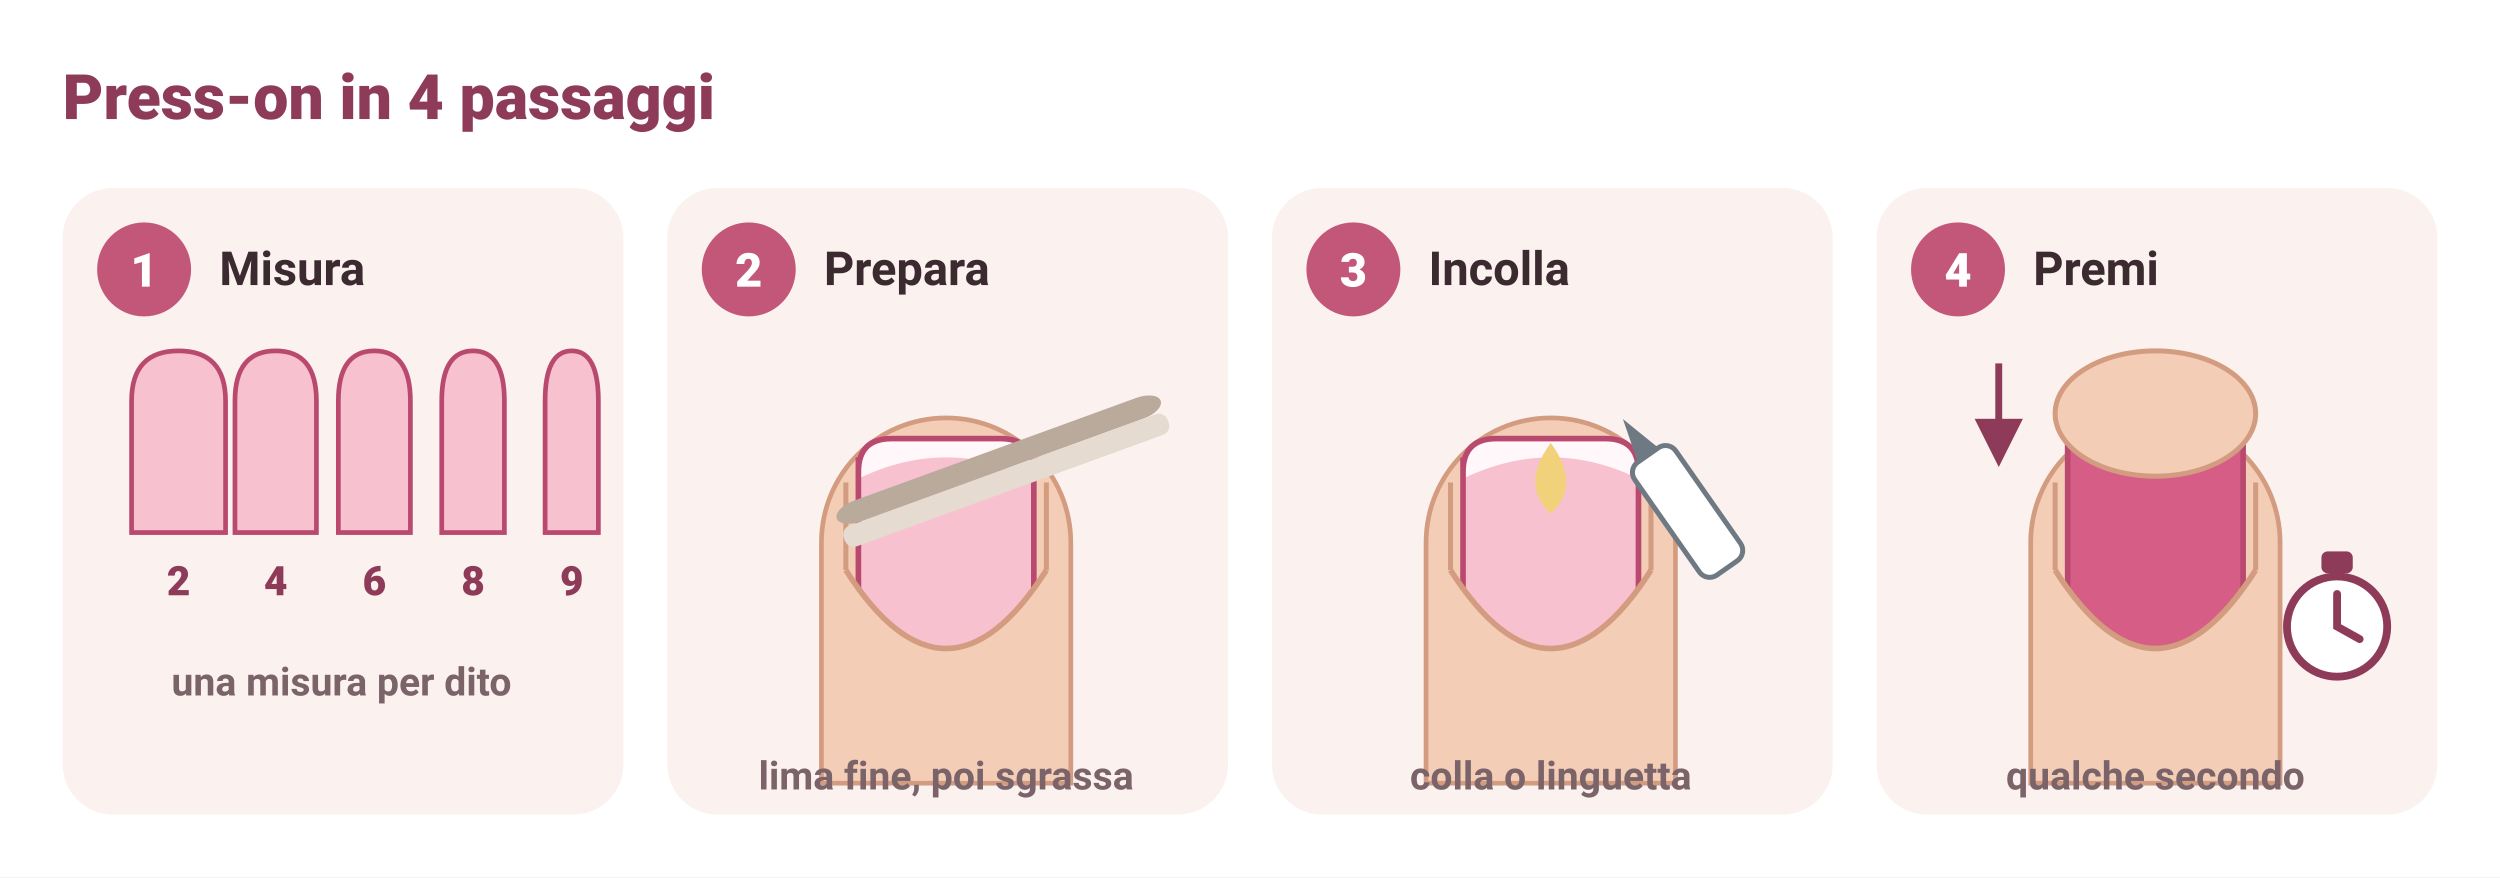
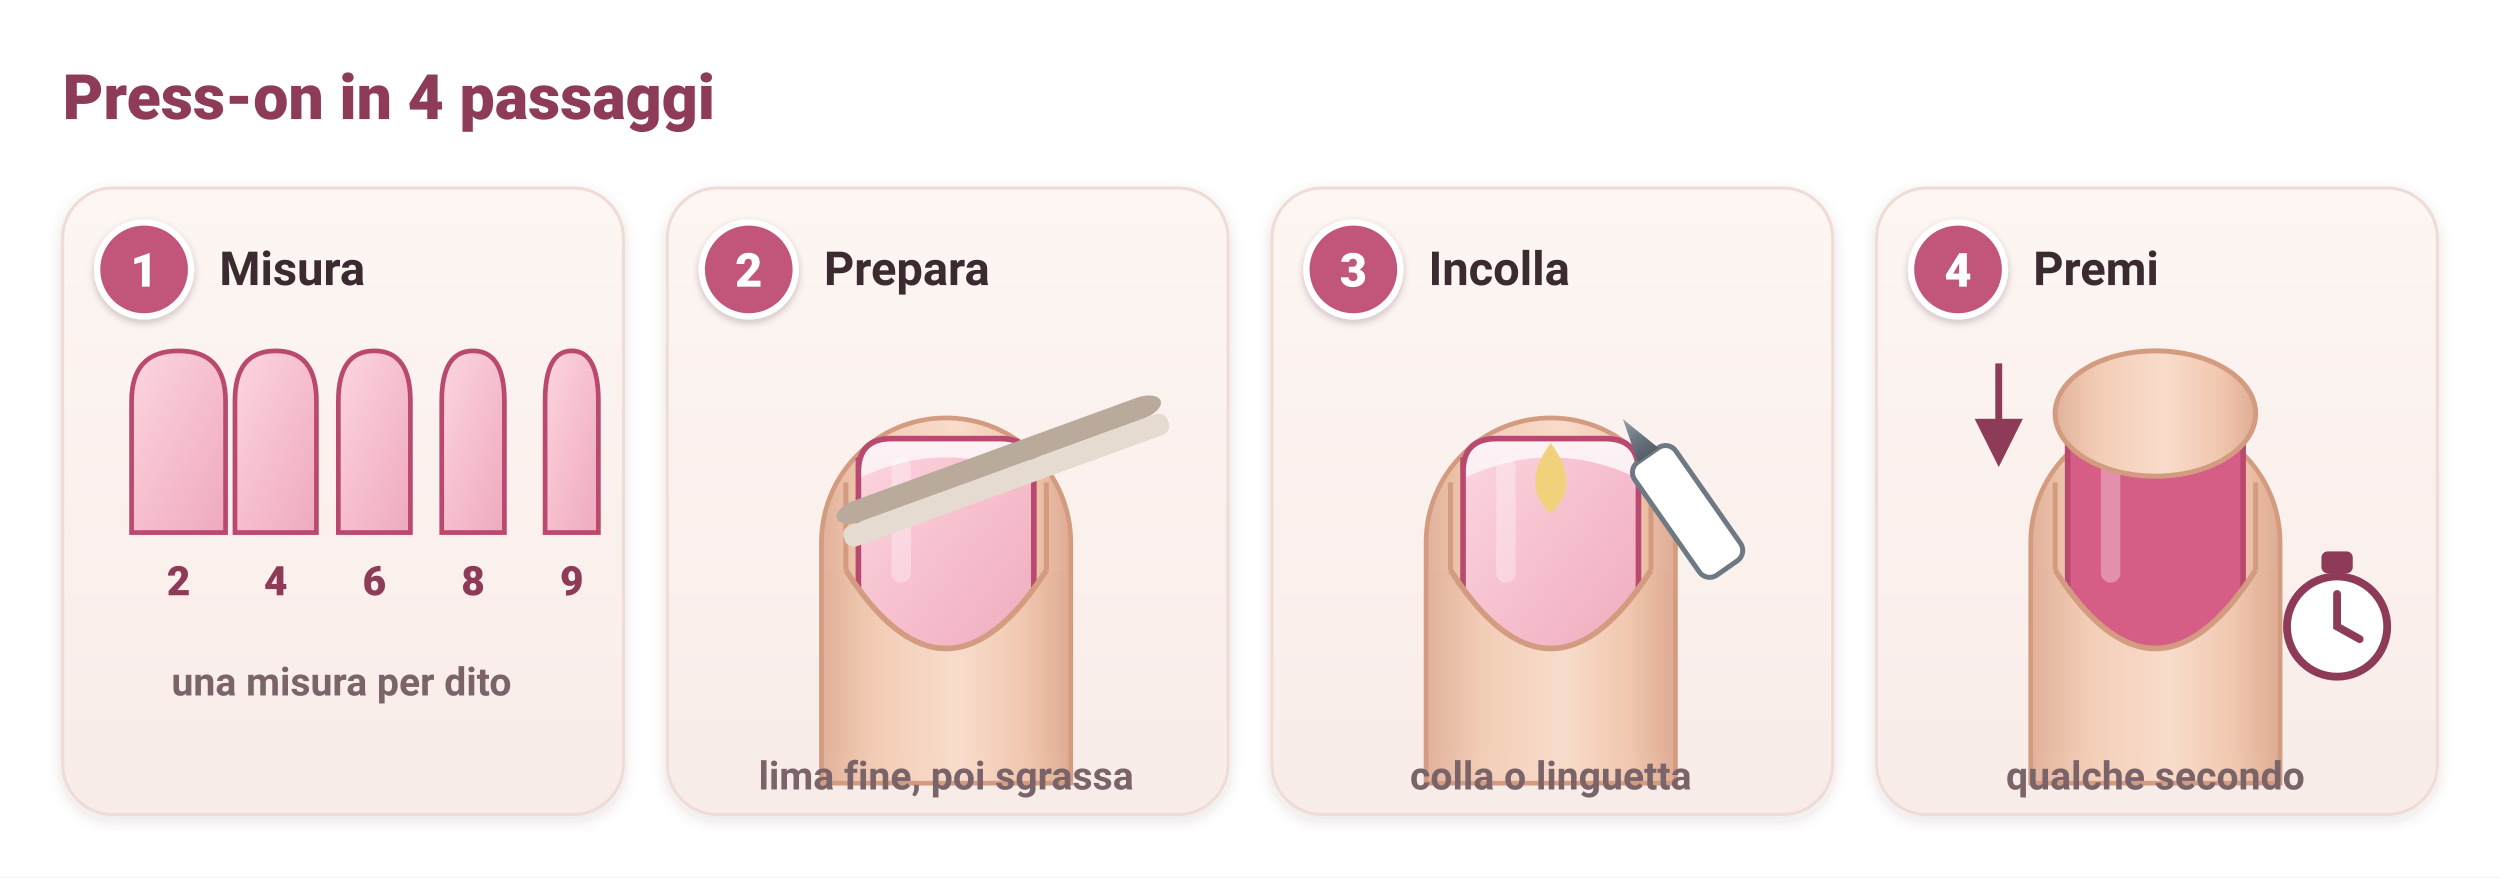
<svg xmlns="http://www.w3.org/2000/svg" viewBox="0 0 798 280" width="798" height="280" font-family="system-ui, -apple-system, 'Segoe UI', Roboto, Arial, sans-serif" role="img">
  <rect width="100%" height="100%" fill="#ffffff" />
+   <defs>
+     <linearGradient id="nxSkin" x1="0" y1="0" x2="1" y2="0">
+       <stop offset="0" stop-color="#e2b29b" />
+       <stop offset=".22" stop-color="#f3cdb6" />
+       <stop offset=".55" stop-color="#f8dccb" />
+       <stop offset=".82" stop-color="#f1c7af" />
+       <stop offset="1" stop-color="#dfac94" />
+     </linearGradient>
+     <linearGradient id="nxNail" x1="0" y1="0" x2="1" y2="1">
+       <stop offset="0" stop-color="#fbd6e0" />
+       <stop offset=".45" stop-color="#f7c1cf" />
+       <stop offset="1" stop-color="#eeaabd" />
+     </linearGradient>
+     <linearGradient id="nxFree" x1="0" y1="0" x2="0" y2="1">
+       <stop offset="0" stop-color="#ffffff" />
+       <stop offset="1" stop-color="#fbeef2" />
+     </linearGradient>
+     <linearGradient id="nxMetalD" x1="0" y1="0" x2="0" y2="1">
+       <stop offset="0" stop-color="#9aa4ae" />
+       <stop offset=".5" stop-color="#6f7983" />
+       <stop offset="1" stop-color="#565f68" />
+     </linearGradient>
+     <linearGradient id="nxPanel" x1="0" y1="0" x2="0" y2="1">
+       <stop offset="0" stop-color="#fdf6f3" />
+       <stop offset="1" stop-color="#f8ece8" />
+     </linearGradient>
+     <filter id="nxSh" x="-5%" y="-5%" width="110%" height="115%">
+       <feDropShadow dx="0" dy="1.5" stdDeviation="2.2" flood-color="#5a2a3a" flood-opacity=".13" />
+     </filter>
+     <filter id="nxShS" x="-20%" y="-20%" width="140%" height="150%">
+       <feDropShadow dx="0" dy="1" stdDeviation="1.2" flood-color="#3b2a30" flood-opacity=".25" />
+     </filter>
+   </defs>
  <defs>
    <marker id="ar" viewBox="0 0 10 10" refX="8" refY="5" markerWidth="7" markerHeight="7" orient="auto-start-reverse">
      <path d="M0,0 L10,5 L0,10 z" fill="#8e3b5a" />
    </marker>
    <marker id="arw" viewBox="0 0 10 10" refX="8" refY="5" markerWidth="7" markerHeight="7" orient="auto-start-reverse">
      <path d="M0,0 L10,5 L0,10 z" fill="#7a6369" />
    </marker>
  </defs>
  <text x="20.0" y="38.0" font-size="20" text-anchor="start" font-weight="800" fill="#8e3b5a">Press-on in 4 passaggi</text>
  <defs>
    <clipPath id="p80">
      <rect x="20" y="60" width="179" height="200" rx="16" />
    </clipPath>
  </defs>
-   <rect x="20" y="60" width="179" height="200" rx="16" fill="#fbf1ee" />
-   <circle cx="46" cy="86" r="15" fill="#c2577a" />
+   <rect x="20" y="60" width="179" height="200" rx="16" fill="url(#nxPanel)" stroke="#efdcd6" stroke-width="1" filter="url(#nxSh)" />
+   <circle cx="46" cy="86" r="15" fill="#c2577a" stroke="#fff" stroke-width="2" filter="url(#nxShS)" />
  <text x="46.0" y="91.5" font-size="15" text-anchor="middle" font-weight="800" fill="#fff">1</text>
  <text x="70.0" y="91.0" font-size="15" text-anchor="start" font-weight="700" fill="#3b2a30">Misura</text>
  <g clip-path="url(#p80)">
-     <path d="M42.0,170 L42.0,128 Q42.0,112 57.0,112 Q72.0,112 72.0,128 L72.0,170 Z" fill="#f7c1cf" stroke="#b9496f" stroke-width="1.5" />
+     <path d="M42.0,170 L42.0,128 Q42.0,112 57.0,112 Q72.0,112 72.0,128 L72.0,170 Z" fill="url(#nxNail)" stroke="#b9496f" stroke-width="1.5" />
    <text x="57.0" y="190.0" font-size="13" text-anchor="middle" font-weight="800" fill="#8e3b5a">2</text>
-     <path d="M75.0,170 L75.0,128 Q75.0,112 88.0,112 Q101.0,112 101.0,128 L101.0,170 Z" fill="#f7c1cf" stroke="#b9496f" stroke-width="1.5" />
+     <path d="M75.0,170 L75.0,128 Q75.0,112 88.0,112 Q101.0,112 101.0,128 L101.0,170 Z" fill="url(#nxNail)" stroke="#b9496f" stroke-width="1.5" />
    <text x="88.0" y="190.0" font-size="13" text-anchor="middle" font-weight="800" fill="#8e3b5a">4</text>
-     <path d="M108.0,170 L108.0,128 Q108.0,112 119.5,112 Q131.0,112 131.0,128 L131.0,170 Z" fill="#f7c1cf" stroke="#b9496f" stroke-width="1.5" />
+     <path d="M108.0,170 L108.0,128 Q108.0,112 119.5,112 Q131.0,112 131.0,128 L131.0,170 Z" fill="url(#nxNail)" stroke="#b9496f" stroke-width="1.5" />
    <text x="119.5" y="190.0" font-size="13" text-anchor="middle" font-weight="800" fill="#8e3b5a">6</text>
-     <path d="M141.0,170 L141.0,128 Q141.0,112 151.0,112 Q161.0,112 161.0,128 L161.0,170 Z" fill="#f7c1cf" stroke="#b9496f" stroke-width="1.5" />
+     <path d="M141.0,170 L141.0,128 Q141.0,112 151.0,112 Q161.0,112 161.0,128 L161.0,170 Z" fill="url(#nxNail)" stroke="#b9496f" stroke-width="1.5" />
    <text x="151.0" y="190.0" font-size="13" text-anchor="middle" font-weight="800" fill="#8e3b5a">8</text>
-     <path d="M174.0,170 L174.0,128 Q174.0,112 182.5,112 Q191.0,112 191.0,128 L191.0,170 Z" fill="#f7c1cf" stroke="#b9496f" stroke-width="1.5" />
+     <path d="M174.0,170 L174.0,128 Q174.0,112 182.5,112 Q191.0,112 191.0,128 L191.0,170 Z" fill="url(#nxNail)" stroke="#b9496f" stroke-width="1.5" />
    <text x="182.5" y="190.0" font-size="13" text-anchor="middle" font-weight="800" fill="#8e3b5a">9</text>
    <text x="109.0" y="222.0" font-size="12.5" text-anchor="middle" font-weight="600" fill="#7a6369">una misura per dito</text>
  </g>
  <defs>
    <clipPath id="p81">
      <rect x="213" y="60" width="179" height="200" rx="16" />
    </clipPath>
  </defs>
-   <rect x="213" y="60" width="179" height="200" rx="16" fill="#fbf1ee" />
-   <circle cx="239" cy="86" r="15" fill="#c2577a" />
+   <rect x="213" y="60" width="179" height="200" rx="16" fill="url(#nxPanel)" stroke="#efdcd6" stroke-width="1" filter="url(#nxSh)" />
+   <circle cx="239" cy="86" r="15" fill="#c2577a" stroke="#fff" stroke-width="2" filter="url(#nxShS)" />
  <text x="239.0" y="91.5" font-size="15" text-anchor="middle" font-weight="800" fill="#fff">2</text>
  <text x="263.0" y="91.0" font-size="15" text-anchor="start" font-weight="700" fill="#3b2a30">Prepara</text>
  <g clip-path="url(#p81)">
-     <path d="M262.2,250.0 L262.2,173.2 A39.8,39.8 0 0 1 341.8,173.2 L341.8,250.0 Z" fill="#f3cdb6" stroke="#d39c80" stroke-width="1.5" />
+     <path d="M262.2,250.0 L262.2,173.2 A39.8,39.8 0 0 1 341.8,173.2 L341.8,250.0 Z" fill="url(#nxSkin)" stroke="#d39c80" stroke-width="1.5" />
    <defs>
      <clipPath id="c82">
        <path d="M274.0,216.0 L330.0,216.0 L330.0,146.0 L330.0,150.6 Q330.0,140.0 319.4,140.0 L284.6,140.0 Q274.0,140.0 274.0,150.6 L274.0,146.0 Z" />
      </clipPath>
    </defs>
-     <path d="M274.0,216.0 L330.0,216.0 L330.0,146.0 L330.0,150.6 Q330.0,140.0 319.4,140.0 L284.6,140.0 Q274.0,140.0 274.0,150.6 L274.0,146.0 Z" fill="#f7c1cf" />
-     <path d="M268.0,156.0 Q302.0,136.0 336.0,156.0 L336.0,80.0 L268.0,80.0 Z" fill="#fff7f9" clip-path="url(#c82)" />
+     <path d="M274.0,216.0 L330.0,216.0 L330.0,146.0 L330.0,150.6 Q330.0,140.0 319.4,140.0 L284.6,140.0 Q274.0,140.0 274.0,150.6 L274.0,146.0 Z" fill="url(#nxNail)" />
+     <path d="M268.0,156.0 Q302.0,136.0 336.0,156.0 L336.0,80.0 L268.0,80.0 Z" fill="url(#nxFree)" clip-path="url(#c82)" />
+     <rect x="284.6" y="146.0" width="6.2" height="40.0" rx="3.1" fill="#fff" opacity=".32" clip-path="url(#c82)" />
    <path d="M274.0,216.0 L330.0,216.0 L330.0,146.0 L330.0,150.6 Q330.0,140.0 319.4,140.0 L284.6,140.0 Q274.0,140.0 274.0,150.6 L274.0,146.0 Z" fill="none" stroke="#b9496f" stroke-width="1.8" />
-     <path d="M263.2,182.0 L270.0,182.0 Q302.0,232.0 334.0,182.0 L340.8,182.0 L340.8,240.0 L263.2,240.0 Z" fill="#f3cdb6" />
+     <path d="M263.2,182.0 L270.0,182.0 Q302.0,232.0 334.0,182.0 L340.8,182.0 L340.8,240.0 L263.2,240.0 Z" fill="url(#nxSkin)" />
    <path d="M270.0,182.0 Q302.0,232.0 334.0,182.0" fill="none" stroke="#d39c80" stroke-width="1.8" />
    <path d="M270.0,182.0 L270.0,154.0" stroke="#d39c80" stroke-width="1.6" />
    <path d="M334.0,182.0 L334.0,154.0" stroke="#d39c80" stroke-width="1.6" />
    <g transform="translate(320.0,150.0) rotate(-20.0)">
      <rect x="-55.0" y="-7.0" width="110" height="7" rx="7" fill="#b9aa9c" />
      <rect x="-55.0" y="0.0" width="110" height="7" rx="3" fill="#e6dbd0" />
    </g>
    <text x="302.0" y="252.0" font-size="12.5" text-anchor="middle" font-weight="600" fill="#7a6369">lima fine, poi sgrassa</text>
  </g>
  <defs>
    <clipPath id="p83">
      <rect x="406" y="60" width="179" height="200" rx="16" />
    </clipPath>
  </defs>
-   <rect x="406" y="60" width="179" height="200" rx="16" fill="#fbf1ee" />
-   <circle cx="432" cy="86" r="15" fill="#c2577a" />
+   <rect x="406" y="60" width="179" height="200" rx="16" fill="url(#nxPanel)" stroke="#efdcd6" stroke-width="1" filter="url(#nxSh)" />
+   <circle cx="432" cy="86" r="15" fill="#c2577a" stroke="#fff" stroke-width="2" filter="url(#nxShS)" />
  <text x="432.0" y="91.5" font-size="15" text-anchor="middle" font-weight="800" fill="#fff">3</text>
  <text x="456.0" y="91.0" font-size="15" text-anchor="start" font-weight="700" fill="#3b2a30">Incolla</text>
  <g clip-path="url(#p83)">
-     <path d="M455.2,250.0 L455.2,173.2 A39.8,39.8 0 0 1 534.8,173.2 L534.8,250.0 Z" fill="#f3cdb6" stroke="#d39c80" stroke-width="1.5" />
+     <path d="M455.2,250.0 L455.2,173.2 A39.8,39.8 0 0 1 534.8,173.2 L534.8,250.0 Z" fill="url(#nxSkin)" stroke="#d39c80" stroke-width="1.5" />
    <defs>
      <clipPath id="c84">
        <path d="M467.0,216.0 L523.0,216.0 L523.0,146.0 L523.0,150.6 Q523.0,140.0 512.4,140.0 L477.6,140.0 Q467.0,140.0 467.0,150.6 L467.0,146.0 Z" />
      </clipPath>
    </defs>
-     <path d="M467.0,216.0 L523.0,216.0 L523.0,146.0 L523.0,150.6 Q523.0,140.0 512.4,140.0 L477.6,140.0 Q467.0,140.0 467.0,150.6 L467.0,146.0 Z" fill="#f7c1cf" />
-     <path d="M461.0,156.0 Q495.0,136.0 529.0,156.0 L529.0,80.0 L461.0,80.0 Z" fill="#fff7f9" clip-path="url(#c84)" />
+     <path d="M467.0,216.0 L523.0,216.0 L523.0,146.0 L523.0,150.6 Q523.0,140.0 512.4,140.0 L477.6,140.0 Q467.0,140.0 467.0,150.6 L467.0,146.0 Z" fill="url(#nxNail)" />
+     <path d="M461.0,156.0 Q495.0,136.0 529.0,156.0 L529.0,80.0 L461.0,80.0 Z" fill="url(#nxFree)" clip-path="url(#c84)" />
+     <rect x="477.6" y="146.0" width="6.2" height="40.0" rx="3.1" fill="#fff" opacity=".32" clip-path="url(#c84)" />
    <path d="M467.0,216.0 L523.0,216.0 L523.0,146.0 L523.0,150.6 Q523.0,140.0 512.4,140.0 L477.6,140.0 Q467.0,140.0 467.0,150.6 L467.0,146.0 Z" fill="none" stroke="#b9496f" stroke-width="1.8" />
-     <path d="M456.2,182.0 L463.0,182.0 Q495.0,232.0 527.0,182.0 L533.8,182.0 L533.8,240.0 L456.2,240.0 Z" fill="#f3cdb6" />
+     <path d="M456.2,182.0 L463.0,182.0 Q495.0,232.0 527.0,182.0 L533.8,182.0 L533.8,240.0 L456.2,240.0 Z" fill="url(#nxSkin)" />
    <path d="M463.0,182.0 Q495.0,232.0 527.0,182.0" fill="none" stroke="#d39c80" stroke-width="1.8" />
    <path d="M463.0,182.0 L463.0,154.0" stroke="#d39c80" stroke-width="1.6" />
    <path d="M527.0,182.0 L527.0,154.0" stroke="#d39c80" stroke-width="1.6" />
    <path d="M495.0,141.4 q9.9,13.5 0,22.5 q-9.9,-9.0 0,-22.5 z" fill="#f1d27a" />
    <g transform="translate(549.0,178) rotate(-35)">
      <rect x="-8" y="-40" width="16" height="44" rx="4" fill="#fff" stroke="#6f7983" stroke-width="1.6" />
-       <path d="M-4,-40 L0,-54 L4,-40 Z" fill="#6f7983" />
+       <path d="M-4,-40 L0,-54 L4,-40 Z" fill="url(#nxMetalD)" />
    </g>
    <text x="495.0" y="252.0" font-size="12.5" text-anchor="middle" font-weight="600" fill="#7a6369">colla o linguetta</text>
  </g>
  <defs>
    <clipPath id="p85">
      <rect x="599" y="60" width="179" height="200" rx="16" />
    </clipPath>
  </defs>
-   <rect x="599" y="60" width="179" height="200" rx="16" fill="#fbf1ee" />
-   <circle cx="625" cy="86" r="15" fill="#c2577a" />
+   <rect x="599" y="60" width="179" height="200" rx="16" fill="url(#nxPanel)" stroke="#efdcd6" stroke-width="1" filter="url(#nxSh)" />
+   <circle cx="625" cy="86" r="15" fill="#c2577a" stroke="#fff" stroke-width="2" filter="url(#nxShS)" />
  <text x="625.0" y="91.5" font-size="15" text-anchor="middle" font-weight="800" fill="#fff">4</text>
  <text x="649.0" y="91.0" font-size="15" text-anchor="start" font-weight="700" fill="#3b2a30">Premi</text>
  <g clip-path="url(#p85)">
-     <path d="M648.2,250.0 L648.2,173.2 A39.8,39.8 0 0 1 727.8,173.2 L727.8,250.0 Z" fill="#f3cdb6" stroke="#d39c80" stroke-width="1.5" />
+     <path d="M648.2,250.0 L648.2,173.2 A39.8,39.8 0 0 1 727.8,173.2 L727.8,250.0 Z" fill="url(#nxSkin)" stroke="#d39c80" stroke-width="1.5" />
    <defs>
      <clipPath id="c86">
        <path d="M660.0,216.0 L716.0,216.0 L716.0,146.0 L716.0,134.6 Q716.0,124.0 705.4,124.0 L670.6,124.0 Q660.0,124.0 660.0,134.6 L660.0,146.0 Z" />
      </clipPath>
    </defs>
    <path d="M660.0,216.0 L716.0,216.0 L716.0,146.0 L716.0,134.6 Q716.0,124.0 705.4,124.0 L670.6,124.0 Q660.0,124.0 660.0,134.6 L660.0,146.0 Z" fill="#d65d86" />
    <path d="M654.0,156.0 Q688.0,136.0 722.0,156.0 L722.0,64.0 L654.0,64.0 Z" fill="#d65d86" clip-path="url(#c86)" />
+     <rect x="670.6" y="130.0" width="6.2" height="56.0" rx="3.1" fill="#fff" opacity=".32" clip-path="url(#c86)" />
    <path d="M660.0,216.0 L716.0,216.0 L716.0,146.0 L716.0,134.6 Q716.0,124.0 705.4,124.0 L670.6,124.0 Q660.0,124.0 660.0,134.6 L660.0,146.0 Z" fill="none" stroke="#b9496f" stroke-width="1.8" />
-     <path d="M649.2,182.0 L656.0,182.0 Q688.0,232.0 720.0,182.0 L726.8,182.0 L726.8,240.0 L649.2,240.0 Z" fill="#f3cdb6" />
+     <path d="M649.2,182.0 L656.0,182.0 Q688.0,232.0 720.0,182.0 L726.8,182.0 L726.8,240.0 L649.2,240.0 Z" fill="url(#nxSkin)" />
    <path d="M656.0,182.0 Q688.0,232.0 720.0,182.0" fill="none" stroke="#d39c80" stroke-width="1.8" />
    <path d="M656.0,182.0 L656.0,154.0" stroke="#d39c80" stroke-width="1.6" />
    <path d="M720.0,182.0 L720.0,154.0" stroke="#d39c80" stroke-width="1.6" />
-     <ellipse cx="688.0" cy="132" rx="32" ry="20" fill="#f3cdb6" stroke="#d39c80" stroke-width="1.6" />
+     <ellipse cx="688.0" cy="132" rx="32" ry="20" fill="url(#nxSkin)" stroke="#d39c80" stroke-width="1.6" />
    <line x1="638.0" y1="116.0" x2="638.0" y2="146.0" stroke="#8e3b5a" stroke-width="2.2" marker-end="url(#ar)" />
    <rect x="741.0" y="176.0" width="10" height="7" rx="2" fill="#8e3b5a" />
    <circle cx="746.0" cy="200.0" r="16.0" fill="#fff" stroke="#8e3b5a" stroke-width="2.5" />
    <path d="M746.0,189.6 L746.0,200.0 L753.2,204.0" stroke="#8e3b5a" stroke-width="2.5" fill="none" stroke-linecap="round" />
    <text x="688.0" y="252.0" font-size="12.5" text-anchor="middle" font-weight="600" fill="#7a6369">qualche secondo</text>
  </g>
</svg>
